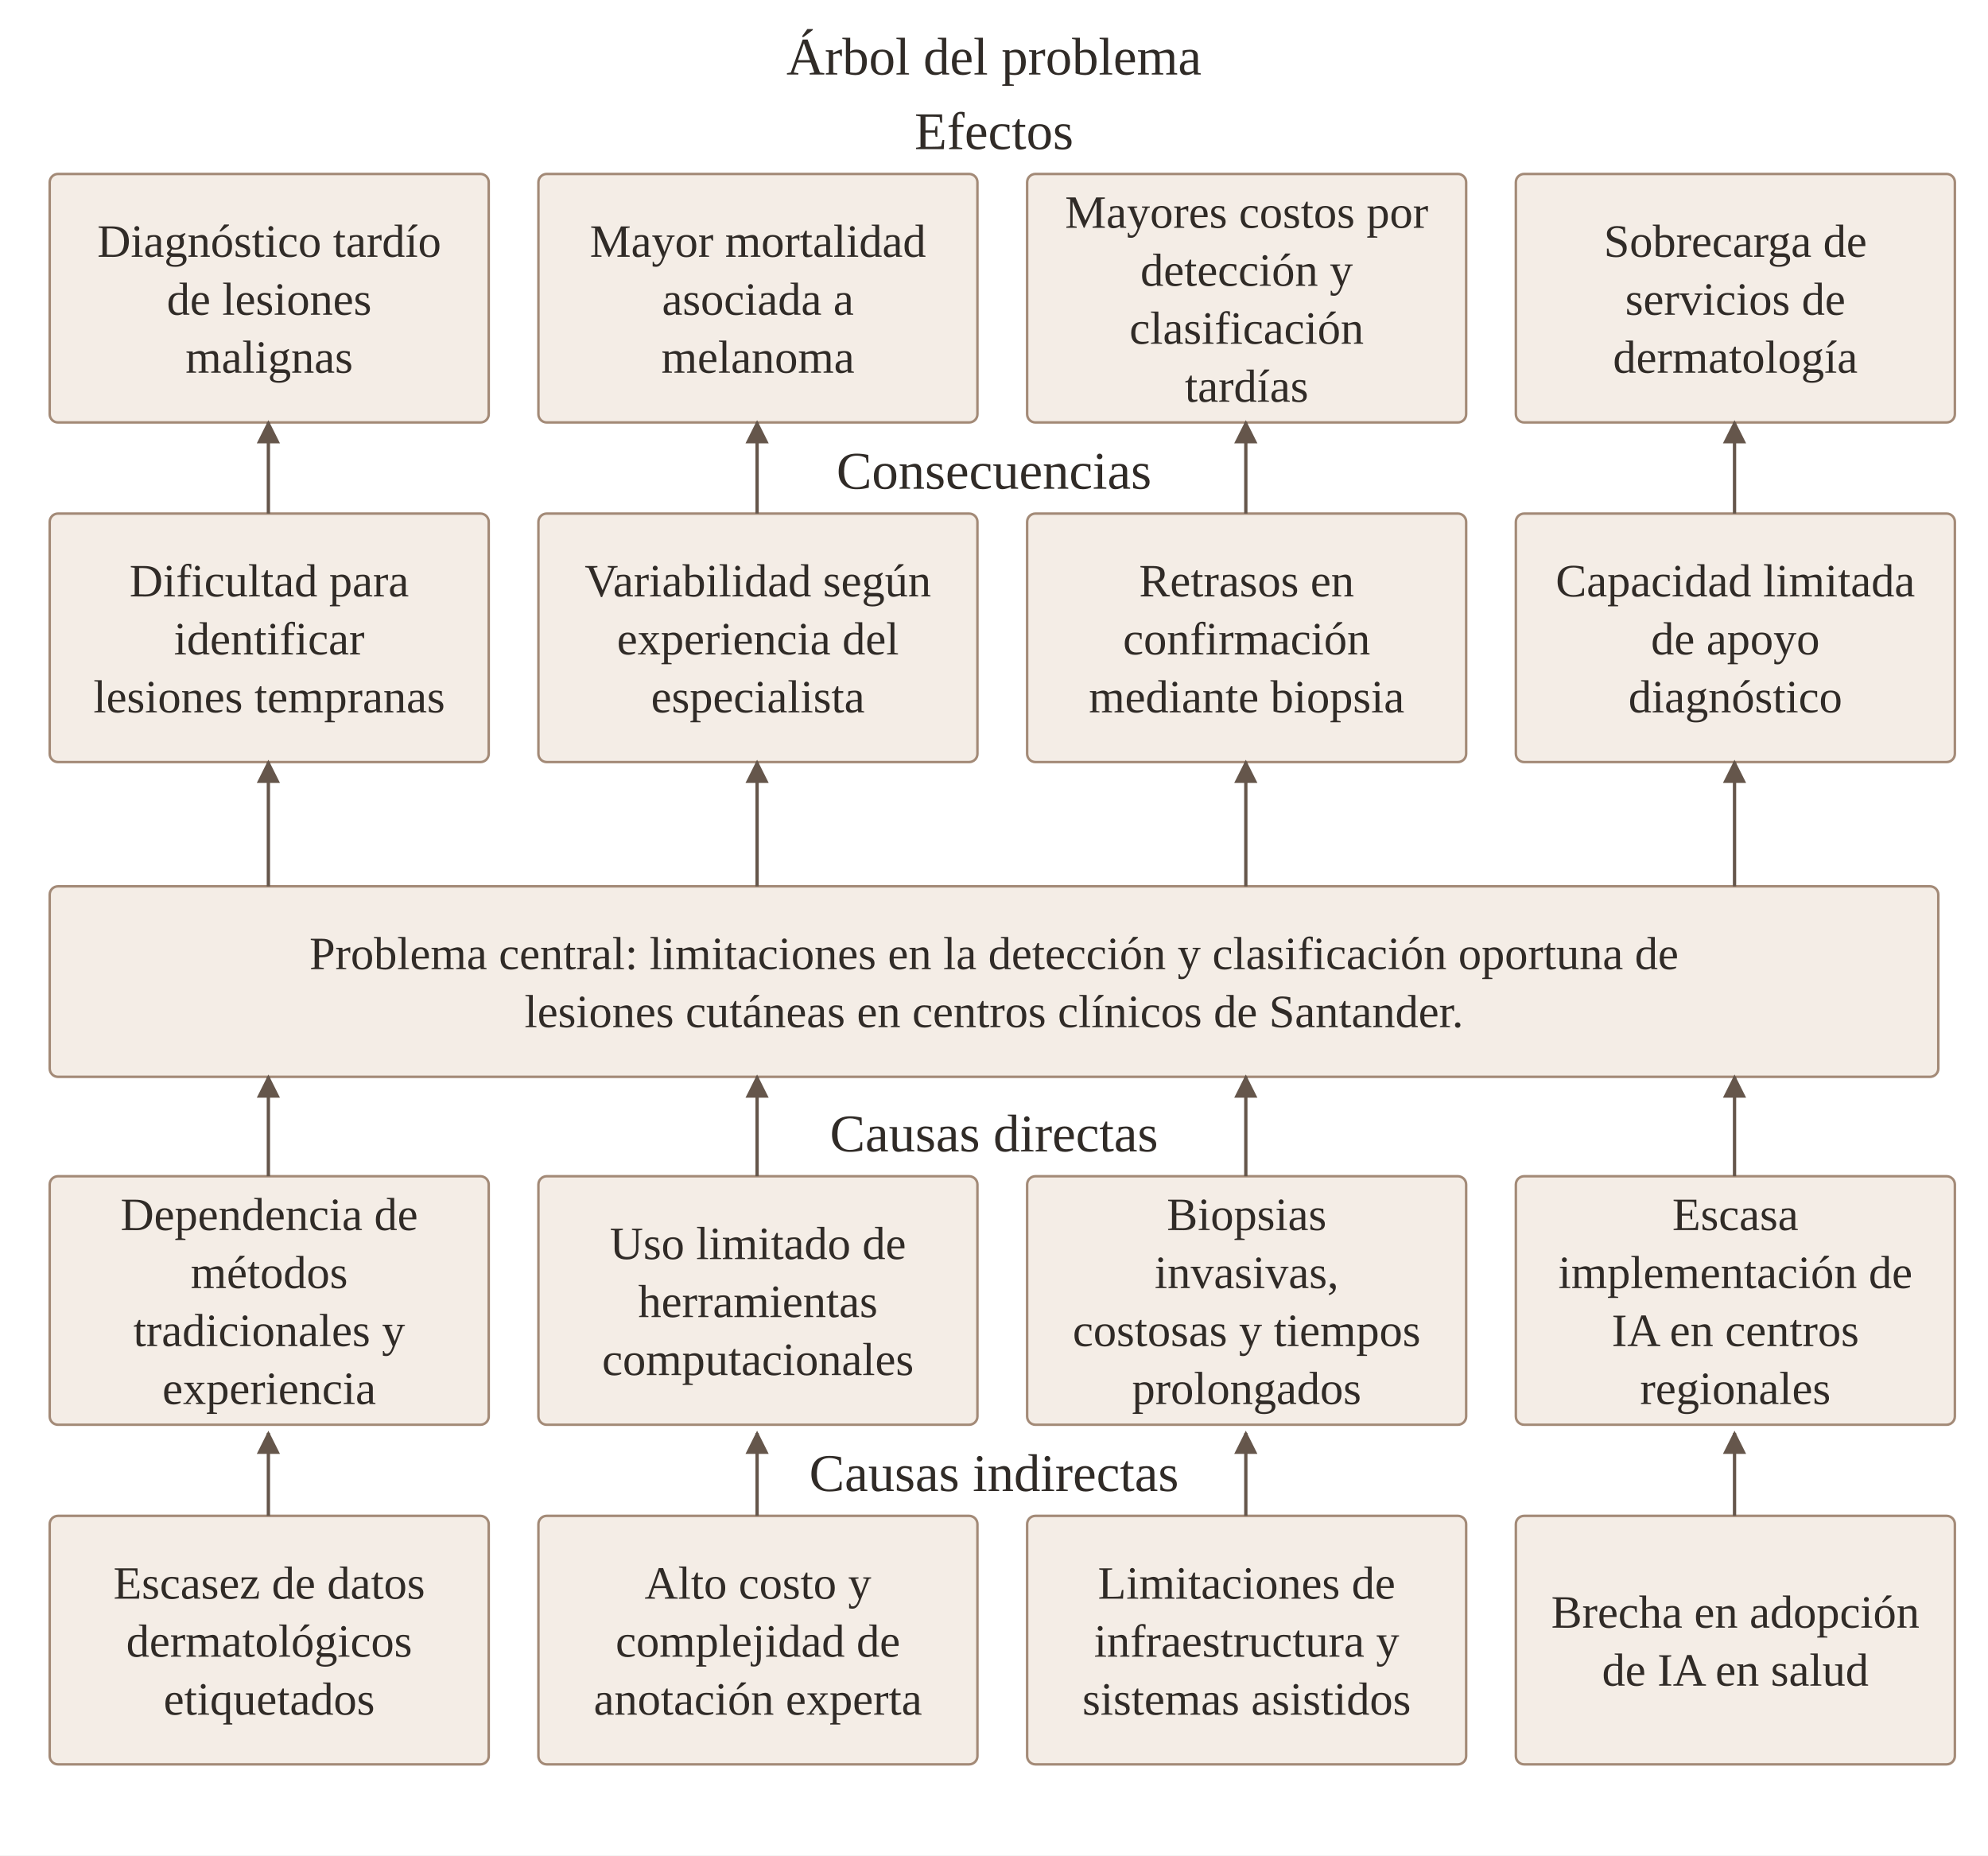
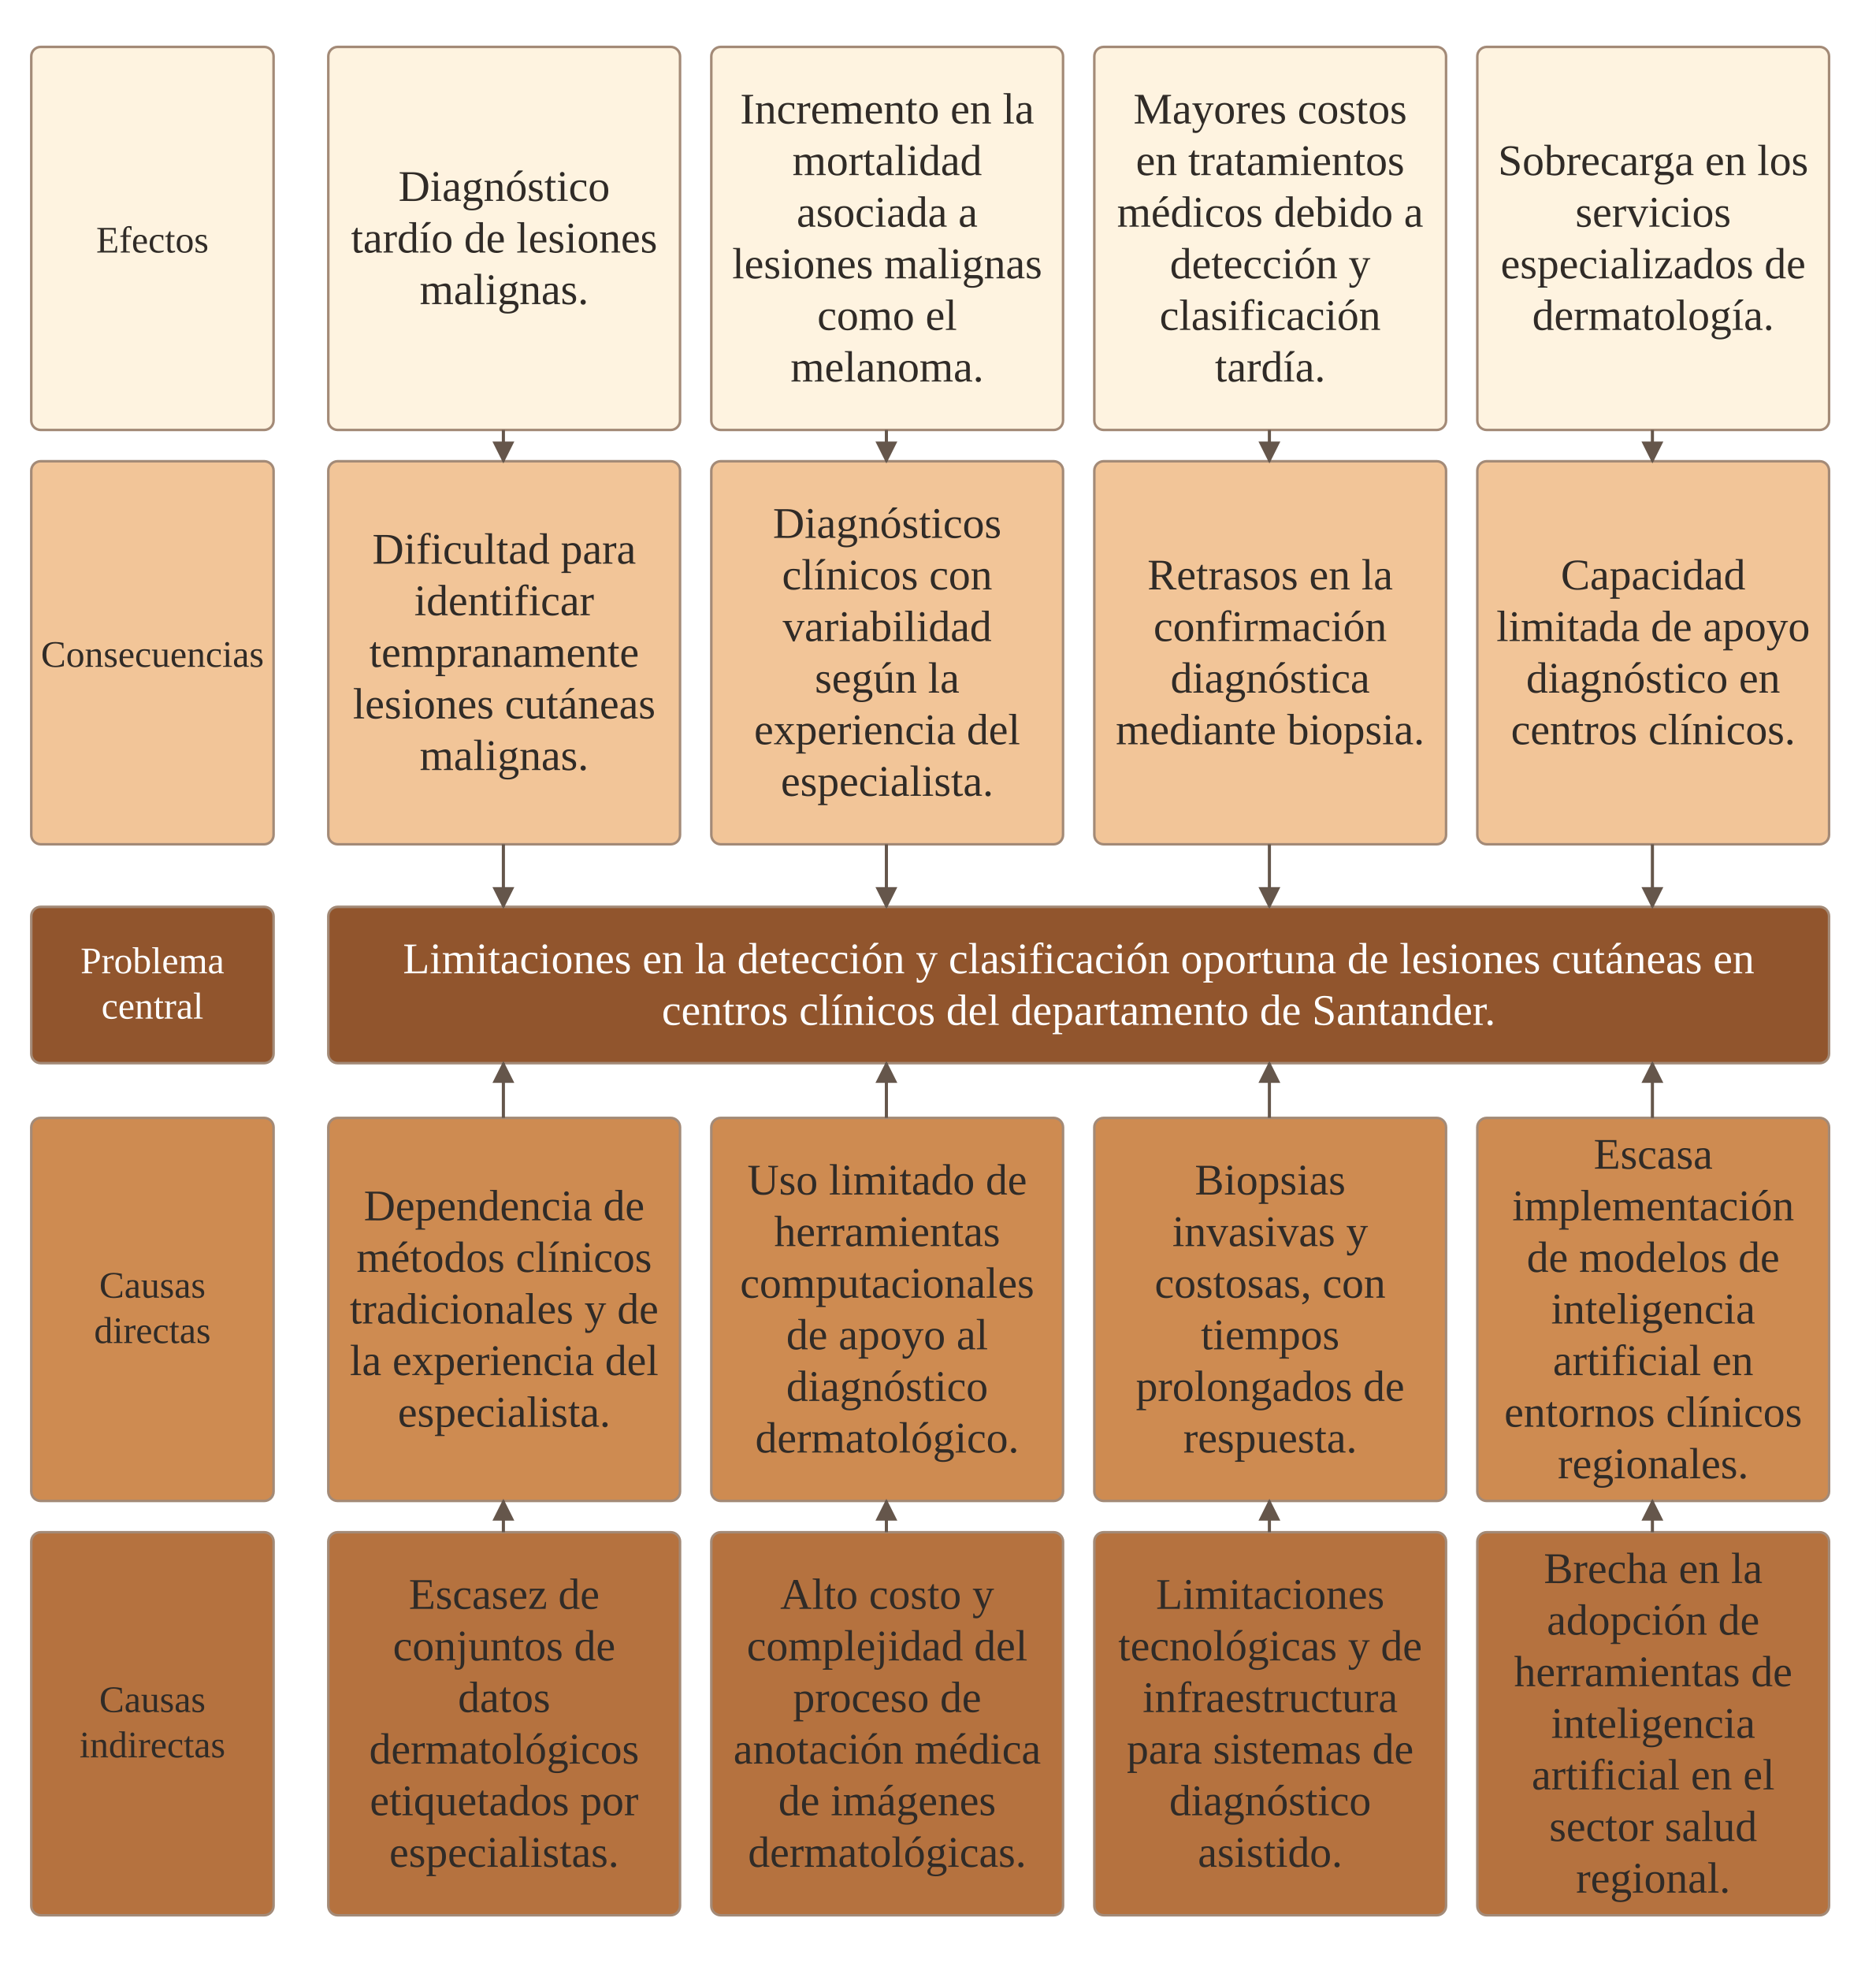
- <svg xmlns="http://www.w3.org/2000/svg" width="1200" height="1120" viewBox="0 0 1200 1120">
+ <svg xmlns="http://www.w3.org/2000/svg" width="1200" height="1260" viewBox="0 0 1200 1260">
  <defs>
-     <marker id="arr" viewBox="0 0 10 10" refX="9" refY="5" markerWidth="7" markerHeight="7" orient="auto">
+     <marker id="a" refX="9" refY="5" viewBox="0 0 10 10" markerWidth="7" markerHeight="7" orient="auto">
      <path d="M0 0L10 5L0 10" fill="#65564b" />
    </marker>
  </defs>
-   <rect width="1200" height="1120" fill="white" />
-   <style>text{font-family:"Times New Roman","Nimbus Roman",serif;font-weight:400;fill:#302b27}.arrow{fill:none;stroke:#65564b;stroke-width:2;marker-end:url(#arr)}</style>
-   <text x="600" y="45" font-size="32" text-anchor="middle">Árbol del problema</text>
-   <text x="600" y="90" font-size="32" text-anchor="middle">Efectos</text>
-   <rect x="30" y="105" width="265" height="150" rx="5" fill="#f4ede6" stroke="#a38a77" stroke-width="1.5" />
-   <text x="162.5" y="155.0" font-size="28" text-anchor="middle">Diagnóstico tardío</text>
-   <text x="162.5" y="190.0" font-size="28" text-anchor="middle">de lesiones</text>
-   <text x="162.5" y="225.0" font-size="28" text-anchor="middle">malignas</text>
-   <rect x="325" y="105" width="265" height="150" rx="5" fill="#f4ede6" stroke="#a38a77" stroke-width="1.5" />
-   <text x="457.5" y="155.0" font-size="28" text-anchor="middle">Mayor mortalidad</text>
-   <text x="457.5" y="190.0" font-size="28" text-anchor="middle">asociada a</text>
-   <text x="457.5" y="225.0" font-size="28" text-anchor="middle">melanoma</text>
-   <rect x="620" y="105" width="265" height="150" rx="5" fill="#f4ede6" stroke="#a38a77" stroke-width="1.5" />
-   <text x="752.5" y="137.5" font-size="28" text-anchor="middle">Mayores costos por</text>
-   <text x="752.5" y="172.5" font-size="28" text-anchor="middle">detección y</text>
-   <text x="752.5" y="207.5" font-size="28" text-anchor="middle">clasificación</text>
-   <text x="752.5" y="242.5" font-size="28" text-anchor="middle">tardías</text>
-   <rect x="915" y="105" width="265" height="150" rx="5" fill="#f4ede6" stroke="#a38a77" stroke-width="1.5" />
-   <text x="1047.5" y="155.0" font-size="28" text-anchor="middle">Sobrecarga de</text>
-   <text x="1047.5" y="190.0" font-size="28" text-anchor="middle">servicios de</text>
-   <text x="1047.5" y="225.0" font-size="28" text-anchor="middle">dermatología</text>
-   <text x="600" y="295" font-size="32" text-anchor="middle">Consecuencias</text>
-   <rect x="30" y="310" width="265" height="150" rx="5" fill="#f4ede6" stroke="#a38a77" stroke-width="1.5" />
-   <text x="162.5" y="360.0" font-size="28" text-anchor="middle">Dificultad para</text>
-   <text x="162.5" y="395.0" font-size="28" text-anchor="middle">identificar</text>
-   <text x="162.5" y="430.0" font-size="28" text-anchor="middle">lesiones tempranas</text>
-   <rect x="325" y="310" width="265" height="150" rx="5" fill="#f4ede6" stroke="#a38a77" stroke-width="1.5" />
-   <text x="457.5" y="360.0" font-size="28" text-anchor="middle">Variabilidad según</text>
-   <text x="457.5" y="395.0" font-size="28" text-anchor="middle">experiencia del</text>
-   <text x="457.5" y="430.0" font-size="28" text-anchor="middle">especialista</text>
-   <rect x="620" y="310" width="265" height="150" rx="5" fill="#f4ede6" stroke="#a38a77" stroke-width="1.5" />
-   <text x="752.5" y="360.0" font-size="28" text-anchor="middle">Retrasos en</text>
-   <text x="752.5" y="395.0" font-size="28" text-anchor="middle">confirmación</text>
-   <text x="752.5" y="430.0" font-size="28" text-anchor="middle">mediante biopsia</text>
-   <rect x="915" y="310" width="265" height="150" rx="5" fill="#f4ede6" stroke="#a38a77" stroke-width="1.5" />
-   <text x="1047.5" y="360.0" font-size="28" text-anchor="middle">Capacidad limitada</text>
-   <text x="1047.5" y="395.0" font-size="28" text-anchor="middle">de apoyo</text>
-   <text x="1047.5" y="430.0" font-size="28" text-anchor="middle">diagnóstico</text>
-   <text x="600" y="695" font-size="32" text-anchor="middle">Causas directas</text>
-   <rect x="30" y="710" width="265" height="150" rx="5" fill="#f4ede6" stroke="#a38a77" stroke-width="1.5" />
-   <text x="162.5" y="742.5" font-size="28" text-anchor="middle">Dependencia de</text>
-   <text x="162.5" y="777.5" font-size="28" text-anchor="middle">métodos</text>
-   <text x="162.5" y="812.5" font-size="28" text-anchor="middle">tradicionales y</text>
-   <text x="162.5" y="847.5" font-size="28" text-anchor="middle">experiencia</text>
-   <rect x="325" y="710" width="265" height="150" rx="5" fill="#f4ede6" stroke="#a38a77" stroke-width="1.5" />
-   <text x="457.5" y="760.0" font-size="28" text-anchor="middle">Uso limitado de</text>
-   <text x="457.5" y="795.0" font-size="28" text-anchor="middle">herramientas</text>
-   <text x="457.5" y="830.0" font-size="28" text-anchor="middle">computacionales</text>
-   <rect x="620" y="710" width="265" height="150" rx="5" fill="#f4ede6" stroke="#a38a77" stroke-width="1.5" />
-   <text x="752.5" y="742.5" font-size="28" text-anchor="middle">Biopsias</text>
-   <text x="752.5" y="777.5" font-size="28" text-anchor="middle">invasivas,</text>
-   <text x="752.5" y="812.5" font-size="28" text-anchor="middle">costosas y tiempos</text>
-   <text x="752.5" y="847.5" font-size="28" text-anchor="middle">prolongados</text>
-   <rect x="915" y="710" width="265" height="150" rx="5" fill="#f4ede6" stroke="#a38a77" stroke-width="1.5" />
-   <text x="1047.5" y="742.5" font-size="28" text-anchor="middle">Escasa</text>
-   <text x="1047.5" y="777.5" font-size="28" text-anchor="middle">implementación de</text>
-   <text x="1047.5" y="812.5" font-size="28" text-anchor="middle">IA en centros</text>
-   <text x="1047.5" y="847.5" font-size="28" text-anchor="middle">regionales</text>
-   <text x="600" y="900" font-size="32" text-anchor="middle">Causas indirectas</text>
-   <rect x="30" y="915" width="265" height="150" rx="5" fill="#f4ede6" stroke="#a38a77" stroke-width="1.5" />
-   <text x="162.5" y="965.0" font-size="28" text-anchor="middle">Escasez de datos</text>
-   <text x="162.5" y="1000.0" font-size="28" text-anchor="middle">dermatológicos</text>
-   <text x="162.5" y="1035.0" font-size="28" text-anchor="middle">etiquetados</text>
-   <rect x="325" y="915" width="265" height="150" rx="5" fill="#f4ede6" stroke="#a38a77" stroke-width="1.5" />
-   <text x="457.5" y="965.0" font-size="28" text-anchor="middle">Alto costo y</text>
-   <text x="457.5" y="1000.0" font-size="28" text-anchor="middle">complejidad de</text>
-   <text x="457.5" y="1035.0" font-size="28" text-anchor="middle">anotación experta</text>
-   <rect x="620" y="915" width="265" height="150" rx="5" fill="#f4ede6" stroke="#a38a77" stroke-width="1.5" />
-   <text x="752.5" y="965.0" font-size="28" text-anchor="middle">Limitaciones de</text>
-   <text x="752.5" y="1000.0" font-size="28" text-anchor="middle">infraestructura y</text>
-   <text x="752.5" y="1035.0" font-size="28" text-anchor="middle">sistemas asistidos</text>
-   <rect x="915" y="915" width="265" height="150" rx="5" fill="#f4ede6" stroke="#a38a77" stroke-width="1.5" />
-   <text x="1047.5" y="982.5" font-size="28" text-anchor="middle">Brecha en adopción</text>
-   <text x="1047.5" y="1017.5" font-size="28" text-anchor="middle">de IA en salud</text>
-   <rect x="30" y="535" width="1140" height="115" rx="5" fill="#f4ede6" stroke="#a38a77" stroke-width="1.5" />
-   <text x="600.0" y="585.0" font-size="28" text-anchor="middle">Problema central: limitaciones en la detección y clasificación oportuna de</text>
-   <text x="600.0" y="620.0" font-size="28" text-anchor="middle">lesiones cutáneas en centros clínicos de Santander.</text>
-   <path d="M162 310 V255" class="arrow" />
-   <path d="M162 710 V650" class="arrow" />
-   <path d="M162 915 V865" class="arrow" />
-   <path d="M457 310 V255" class="arrow" />
-   <path d="M457 710 V650" class="arrow" />
-   <path d="M457 915 V865" class="arrow" />
-   <path d="M752 310 V255" class="arrow" />
-   <path d="M752 710 V650" class="arrow" />
-   <path d="M752 915 V865" class="arrow" />
-   <path d="M1047 310 V255" class="arrow" />
-   <path d="M1047 710 V650" class="arrow" />
-   <path d="M1047 915 V865" class="arrow" />
-   <path class="arrow" d="M162 535 V460" />
-   <path class="arrow" d="M457 535 V460" />
-   <path class="arrow" d="M752 535 V460" />
-   <path class="arrow" d="M1047 535 V460" />
+   <rect width="1200" height="1260" fill="white" />
+   <style>text{font-family:"Times New Roman","Nimbus Roman",serif;font-weight:400;fill:#302b27}</style>
+   <rect x="20" y="30" width="155" height="245" rx="6" fill="#FEF3E0" stroke="#a38a77" stroke-width="1.6" />
+   <text x="97.5" y="161.5" text-anchor="middle" font-size="24" style="fill:#302b27">Efectos</text>
+   <rect x="210" y="30" width="225" height="245" rx="6" fill="#FEF3E0" stroke="#a38a77" stroke-width="1.6" />
+   <text x="322.5" y="128.5" text-anchor="middle" font-size="28" style="fill:#302b27">Diagnóstico</text>
+   <text x="322.5" y="161.5" text-anchor="middle" font-size="28" style="fill:#302b27">tardío de lesiones</text>
+   <text x="322.5" y="194.5" text-anchor="middle" font-size="28" style="fill:#302b27">malignas.</text>
+   <rect x="455" y="30" width="225" height="245" rx="6" fill="#FEF3E0" stroke="#a38a77" stroke-width="1.6" />
+   <text x="567.5" y="79.0" text-anchor="middle" font-size="28" style="fill:#302b27">Incremento en la</text>
+   <text x="567.5" y="112.0" text-anchor="middle" font-size="28" style="fill:#302b27">mortalidad</text>
+   <text x="567.5" y="145.0" text-anchor="middle" font-size="28" style="fill:#302b27">asociada a</text>
+   <text x="567.5" y="178.0" text-anchor="middle" font-size="28" style="fill:#302b27">lesiones malignas</text>
+   <text x="567.5" y="211.0" text-anchor="middle" font-size="28" style="fill:#302b27">como el</text>
+   <text x="567.5" y="244.0" text-anchor="middle" font-size="28" style="fill:#302b27">melanoma.</text>
+   <rect x="700" y="30" width="225" height="245" rx="6" fill="#FEF3E0" stroke="#a38a77" stroke-width="1.6" />
+   <text x="812.5" y="79.0" text-anchor="middle" font-size="28" style="fill:#302b27">Mayores costos</text>
+   <text x="812.5" y="112.0" text-anchor="middle" font-size="28" style="fill:#302b27">en tratamientos</text>
+   <text x="812.5" y="145.0" text-anchor="middle" font-size="28" style="fill:#302b27">médicos debido a</text>
+   <text x="812.5" y="178.0" text-anchor="middle" font-size="28" style="fill:#302b27">detección y</text>
+   <text x="812.5" y="211.0" text-anchor="middle" font-size="28" style="fill:#302b27">clasificación</text>
+   <text x="812.5" y="244.0" text-anchor="middle" font-size="28" style="fill:#302b27">tardía.</text>
+   <rect x="945" y="30" width="225" height="245" rx="6" fill="#FEF3E0" stroke="#a38a77" stroke-width="1.6" />
+   <text x="1057.5" y="112.0" text-anchor="middle" font-size="28" style="fill:#302b27">Sobrecarga en los</text>
+   <text x="1057.5" y="145.0" text-anchor="middle" font-size="28" style="fill:#302b27">servicios</text>
+   <text x="1057.5" y="178.0" text-anchor="middle" font-size="28" style="fill:#302b27">especializados de</text>
+   <text x="1057.5" y="211.0" text-anchor="middle" font-size="28" style="fill:#302b27">dermatología.</text>
+   <rect x="20" y="295" width="155" height="245" rx="6" fill="#F2C598" stroke="#a38a77" stroke-width="1.6" />
+   <text x="97.5" y="426.5" text-anchor="middle" font-size="24" style="fill:#302b27">Consecuencias</text>
+   <rect x="210" y="295" width="225" height="245" rx="6" fill="#F2C598" stroke="#a38a77" stroke-width="1.6" />
+   <text x="322.5" y="360.5" text-anchor="middle" font-size="28" style="fill:#302b27">Dificultad para</text>
+   <text x="322.5" y="393.5" text-anchor="middle" font-size="28" style="fill:#302b27">identificar</text>
+   <text x="322.5" y="426.5" text-anchor="middle" font-size="28" style="fill:#302b27">tempranamente</text>
+   <text x="322.5" y="459.5" text-anchor="middle" font-size="28" style="fill:#302b27">lesiones cutáneas</text>
+   <text x="322.5" y="492.5" text-anchor="middle" font-size="28" style="fill:#302b27">malignas.</text>
+   <rect x="455" y="295" width="225" height="245" rx="6" fill="#F2C598" stroke="#a38a77" stroke-width="1.6" />
+   <text x="567.5" y="344.0" text-anchor="middle" font-size="28" style="fill:#302b27">Diagnósticos</text>
+   <text x="567.5" y="377.0" text-anchor="middle" font-size="28" style="fill:#302b27">clínicos con</text>
+   <text x="567.5" y="410.0" text-anchor="middle" font-size="28" style="fill:#302b27">variabilidad</text>
+   <text x="567.5" y="443.0" text-anchor="middle" font-size="28" style="fill:#302b27">según la</text>
+   <text x="567.5" y="476.0" text-anchor="middle" font-size="28" style="fill:#302b27">experiencia del</text>
+   <text x="567.5" y="509.0" text-anchor="middle" font-size="28" style="fill:#302b27">especialista.</text>
+   <rect x="700" y="295" width="225" height="245" rx="6" fill="#F2C598" stroke="#a38a77" stroke-width="1.6" />
+   <text x="812.5" y="377.0" text-anchor="middle" font-size="28" style="fill:#302b27">Retrasos en la</text>
+   <text x="812.5" y="410.0" text-anchor="middle" font-size="28" style="fill:#302b27">confirmación</text>
+   <text x="812.5" y="443.0" text-anchor="middle" font-size="28" style="fill:#302b27">diagnóstica</text>
+   <text x="812.5" y="476.0" text-anchor="middle" font-size="28" style="fill:#302b27">mediante biopsia.</text>
+   <rect x="945" y="295" width="225" height="245" rx="6" fill="#F2C598" stroke="#a38a77" stroke-width="1.6" />
+   <text x="1057.5" y="377.0" text-anchor="middle" font-size="28" style="fill:#302b27">Capacidad</text>
+   <text x="1057.5" y="410.0" text-anchor="middle" font-size="28" style="fill:#302b27">limitada de apoyo</text>
+   <text x="1057.5" y="443.0" text-anchor="middle" font-size="28" style="fill:#302b27">diagnóstico en</text>
+   <text x="1057.5" y="476.0" text-anchor="middle" font-size="28" style="fill:#302b27">centros clínicos.</text>
+   <rect x="20" y="715" width="155" height="245" rx="6" fill="#CE8B51" stroke="#a38a77" stroke-width="1.6" />
+   <text x="97.5" y="830.0" text-anchor="middle" font-size="24" style="fill:#302b27">Causas</text>
+   <text x="97.5" y="859.0" text-anchor="middle" font-size="24" style="fill:#302b27">directas</text>
+   <rect x="210" y="715" width="225" height="245" rx="6" fill="#CE8B51" stroke="#a38a77" stroke-width="1.6" />
+   <text x="322.5" y="780.5" text-anchor="middle" font-size="28" style="fill:#302b27">Dependencia de</text>
+   <text x="322.5" y="813.5" text-anchor="middle" font-size="28" style="fill:#302b27">métodos clínicos</text>
+   <text x="322.5" y="846.5" text-anchor="middle" font-size="28" style="fill:#302b27">tradicionales y de</text>
+   <text x="322.5" y="879.5" text-anchor="middle" font-size="28" style="fill:#302b27">la experiencia del</text>
+   <text x="322.5" y="912.5" text-anchor="middle" font-size="28" style="fill:#302b27">especialista.</text>
+   <rect x="455" y="715" width="225" height="245" rx="6" fill="#CE8B51" stroke="#a38a77" stroke-width="1.6" />
+   <text x="567.5" y="764.0" text-anchor="middle" font-size="28" style="fill:#302b27">Uso limitado de</text>
+   <text x="567.5" y="797.0" text-anchor="middle" font-size="28" style="fill:#302b27">herramientas</text>
+   <text x="567.5" y="830.0" text-anchor="middle" font-size="28" style="fill:#302b27">computacionales</text>
+   <text x="567.5" y="863.0" text-anchor="middle" font-size="28" style="fill:#302b27">de apoyo al</text>
+   <text x="567.5" y="896.0" text-anchor="middle" font-size="28" style="fill:#302b27">diagnóstico</text>
+   <text x="567.5" y="929.0" text-anchor="middle" font-size="28" style="fill:#302b27">dermatológico.</text>
+   <rect x="700" y="715" width="225" height="245" rx="6" fill="#CE8B51" stroke="#a38a77" stroke-width="1.6" />
+   <text x="812.5" y="764.0" text-anchor="middle" font-size="28" style="fill:#302b27">Biopsias</text>
+   <text x="812.5" y="797.0" text-anchor="middle" font-size="28" style="fill:#302b27">invasivas y</text>
+   <text x="812.5" y="830.0" text-anchor="middle" font-size="28" style="fill:#302b27">costosas, con</text>
+   <text x="812.5" y="863.0" text-anchor="middle" font-size="28" style="fill:#302b27">tiempos</text>
+   <text x="812.5" y="896.0" text-anchor="middle" font-size="28" style="fill:#302b27">prolongados de</text>
+   <text x="812.5" y="929.0" text-anchor="middle" font-size="28" style="fill:#302b27">respuesta.</text>
+   <rect x="945" y="715" width="225" height="245" rx="6" fill="#CE8B51" stroke="#a38a77" stroke-width="1.6" />
+   <text x="1057.5" y="747.5" text-anchor="middle" font-size="28" style="fill:#302b27">Escasa</text>
+   <text x="1057.5" y="780.5" text-anchor="middle" font-size="28" style="fill:#302b27">implementación</text>
+   <text x="1057.5" y="813.5" text-anchor="middle" font-size="28" style="fill:#302b27">de modelos de</text>
+   <text x="1057.5" y="846.5" text-anchor="middle" font-size="28" style="fill:#302b27">inteligencia</text>
+   <text x="1057.5" y="879.5" text-anchor="middle" font-size="28" style="fill:#302b27">artificial en</text>
+   <text x="1057.5" y="912.5" text-anchor="middle" font-size="28" style="fill:#302b27">entornos clínicos</text>
+   <text x="1057.5" y="945.5" text-anchor="middle" font-size="28" style="fill:#302b27">regionales.</text>
+   <rect x="20" y="980" width="155" height="245" rx="6" fill="#B5723F" stroke="#a38a77" stroke-width="1.6" />
+   <text x="97.5" y="1095.0" text-anchor="middle" font-size="24" style="fill:#302b27">Causas</text>
+   <text x="97.5" y="1124.0" text-anchor="middle" font-size="24" style="fill:#302b27">indirectas</text>
+   <rect x="210" y="980" width="225" height="245" rx="6" fill="#B5723F" stroke="#a38a77" stroke-width="1.6" />
+   <text x="322.5" y="1029.0" text-anchor="middle" font-size="28" style="fill:#302b27">Escasez de</text>
+   <text x="322.5" y="1062.0" text-anchor="middle" font-size="28" style="fill:#302b27">conjuntos de</text>
+   <text x="322.5" y="1095.0" text-anchor="middle" font-size="28" style="fill:#302b27">datos</text>
+   <text x="322.5" y="1128.0" text-anchor="middle" font-size="28" style="fill:#302b27">dermatológicos</text>
+   <text x="322.5" y="1161.0" text-anchor="middle" font-size="28" style="fill:#302b27">etiquetados por</text>
+   <text x="322.5" y="1194.0" text-anchor="middle" font-size="28" style="fill:#302b27">especialistas.</text>
+   <rect x="455" y="980" width="225" height="245" rx="6" fill="#B5723F" stroke="#a38a77" stroke-width="1.6" />
+   <text x="567.5" y="1029.0" text-anchor="middle" font-size="28" style="fill:#302b27">Alto costo y</text>
+   <text x="567.5" y="1062.0" text-anchor="middle" font-size="28" style="fill:#302b27">complejidad del</text>
+   <text x="567.5" y="1095.0" text-anchor="middle" font-size="28" style="fill:#302b27">proceso de</text>
+   <text x="567.5" y="1128.0" text-anchor="middle" font-size="28" style="fill:#302b27">anotación médica</text>
+   <text x="567.5" y="1161.0" text-anchor="middle" font-size="28" style="fill:#302b27">de imágenes</text>
+   <text x="567.5" y="1194.0" text-anchor="middle" font-size="28" style="fill:#302b27">dermatológicas.</text>
+   <rect x="700" y="980" width="225" height="245" rx="6" fill="#B5723F" stroke="#a38a77" stroke-width="1.6" />
+   <text x="812.5" y="1029.0" text-anchor="middle" font-size="28" style="fill:#302b27">Limitaciones</text>
+   <text x="812.5" y="1062.0" text-anchor="middle" font-size="28" style="fill:#302b27">tecnológicas y de</text>
+   <text x="812.5" y="1095.0" text-anchor="middle" font-size="28" style="fill:#302b27">infraestructura</text>
+   <text x="812.5" y="1128.0" text-anchor="middle" font-size="28" style="fill:#302b27">para sistemas de</text>
+   <text x="812.5" y="1161.0" text-anchor="middle" font-size="28" style="fill:#302b27">diagnóstico</text>
+   <text x="812.5" y="1194.0" text-anchor="middle" font-size="28" style="fill:#302b27">asistido.</text>
+   <rect x="945" y="980" width="225" height="245" rx="6" fill="#B5723F" stroke="#a38a77" stroke-width="1.6" />
+   <text x="1057.5" y="1012.5" text-anchor="middle" font-size="28" style="fill:#302b27">Brecha en la</text>
+   <text x="1057.5" y="1045.5" text-anchor="middle" font-size="28" style="fill:#302b27">adopción de</text>
+   <text x="1057.5" y="1078.5" text-anchor="middle" font-size="28" style="fill:#302b27">herramientas de</text>
+   <text x="1057.5" y="1111.5" text-anchor="middle" font-size="28" style="fill:#302b27">inteligencia</text>
+   <text x="1057.5" y="1144.5" text-anchor="middle" font-size="28" style="fill:#302b27">artificial en el</text>
+   <text x="1057.5" y="1177.5" text-anchor="middle" font-size="28" style="fill:#302b27">sector salud</text>
+   <text x="1057.5" y="1210.5" text-anchor="middle" font-size="28" style="fill:#302b27">regional.</text>
+   <rect x="20" y="580" width="155" height="100" rx="6" fill="#91552D" stroke="#a38a77" stroke-width="1.6" />
+   <text x="97.5" y="622.5" text-anchor="middle" font-size="24" style="fill:white">Problema</text>
+   <text x="97.5" y="651.5" text-anchor="middle" font-size="24" style="fill:white">central</text>
+   <rect x="210" y="580" width="960" height="100" rx="6" fill="#91552D" stroke="#a38a77" stroke-width="1.6" />
+   <text x="690.0" y="622.5" text-anchor="middle" font-size="28" style="fill:white">Limitaciones en la detección y clasificación oportuna de lesiones cutáneas en</text>
+   <text x="690.0" y="655.5" text-anchor="middle" font-size="28" style="fill:white">centros clínicos del departamento de Santander.</text>
+   <path d="M322 275 V295" fill="none" stroke="#65564b" stroke-width="2" marker-end="url(#a)" />
+   <path d="M322 540 V580" fill="none" stroke="#65564b" stroke-width="2" marker-end="url(#a)" />
+   <path d="M322 715 V680" fill="none" stroke="#65564b" stroke-width="2" marker-end="url(#a)" />
+   <path d="M322 980 V960" fill="none" stroke="#65564b" stroke-width="2" marker-end="url(#a)" />
+   <path d="M567 275 V295" fill="none" stroke="#65564b" stroke-width="2" marker-end="url(#a)" />
+   <path d="M567 540 V580" fill="none" stroke="#65564b" stroke-width="2" marker-end="url(#a)" />
+   <path d="M567 715 V680" fill="none" stroke="#65564b" stroke-width="2" marker-end="url(#a)" />
+   <path d="M567 980 V960" fill="none" stroke="#65564b" stroke-width="2" marker-end="url(#a)" />
+   <path d="M812 275 V295" fill="none" stroke="#65564b" stroke-width="2" marker-end="url(#a)" />
+   <path d="M812 540 V580" fill="none" stroke="#65564b" stroke-width="2" marker-end="url(#a)" />
+   <path d="M812 715 V680" fill="none" stroke="#65564b" stroke-width="2" marker-end="url(#a)" />
+   <path d="M812 980 V960" fill="none" stroke="#65564b" stroke-width="2" marker-end="url(#a)" />
+   <path d="M1057 275 V295" fill="none" stroke="#65564b" stroke-width="2" marker-end="url(#a)" />
+   <path d="M1057 540 V580" fill="none" stroke="#65564b" stroke-width="2" marker-end="url(#a)" />
+   <path d="M1057 715 V680" fill="none" stroke="#65564b" stroke-width="2" marker-end="url(#a)" />
+   <path d="M1057 980 V960" fill="none" stroke="#65564b" stroke-width="2" marker-end="url(#a)" />
</svg>
